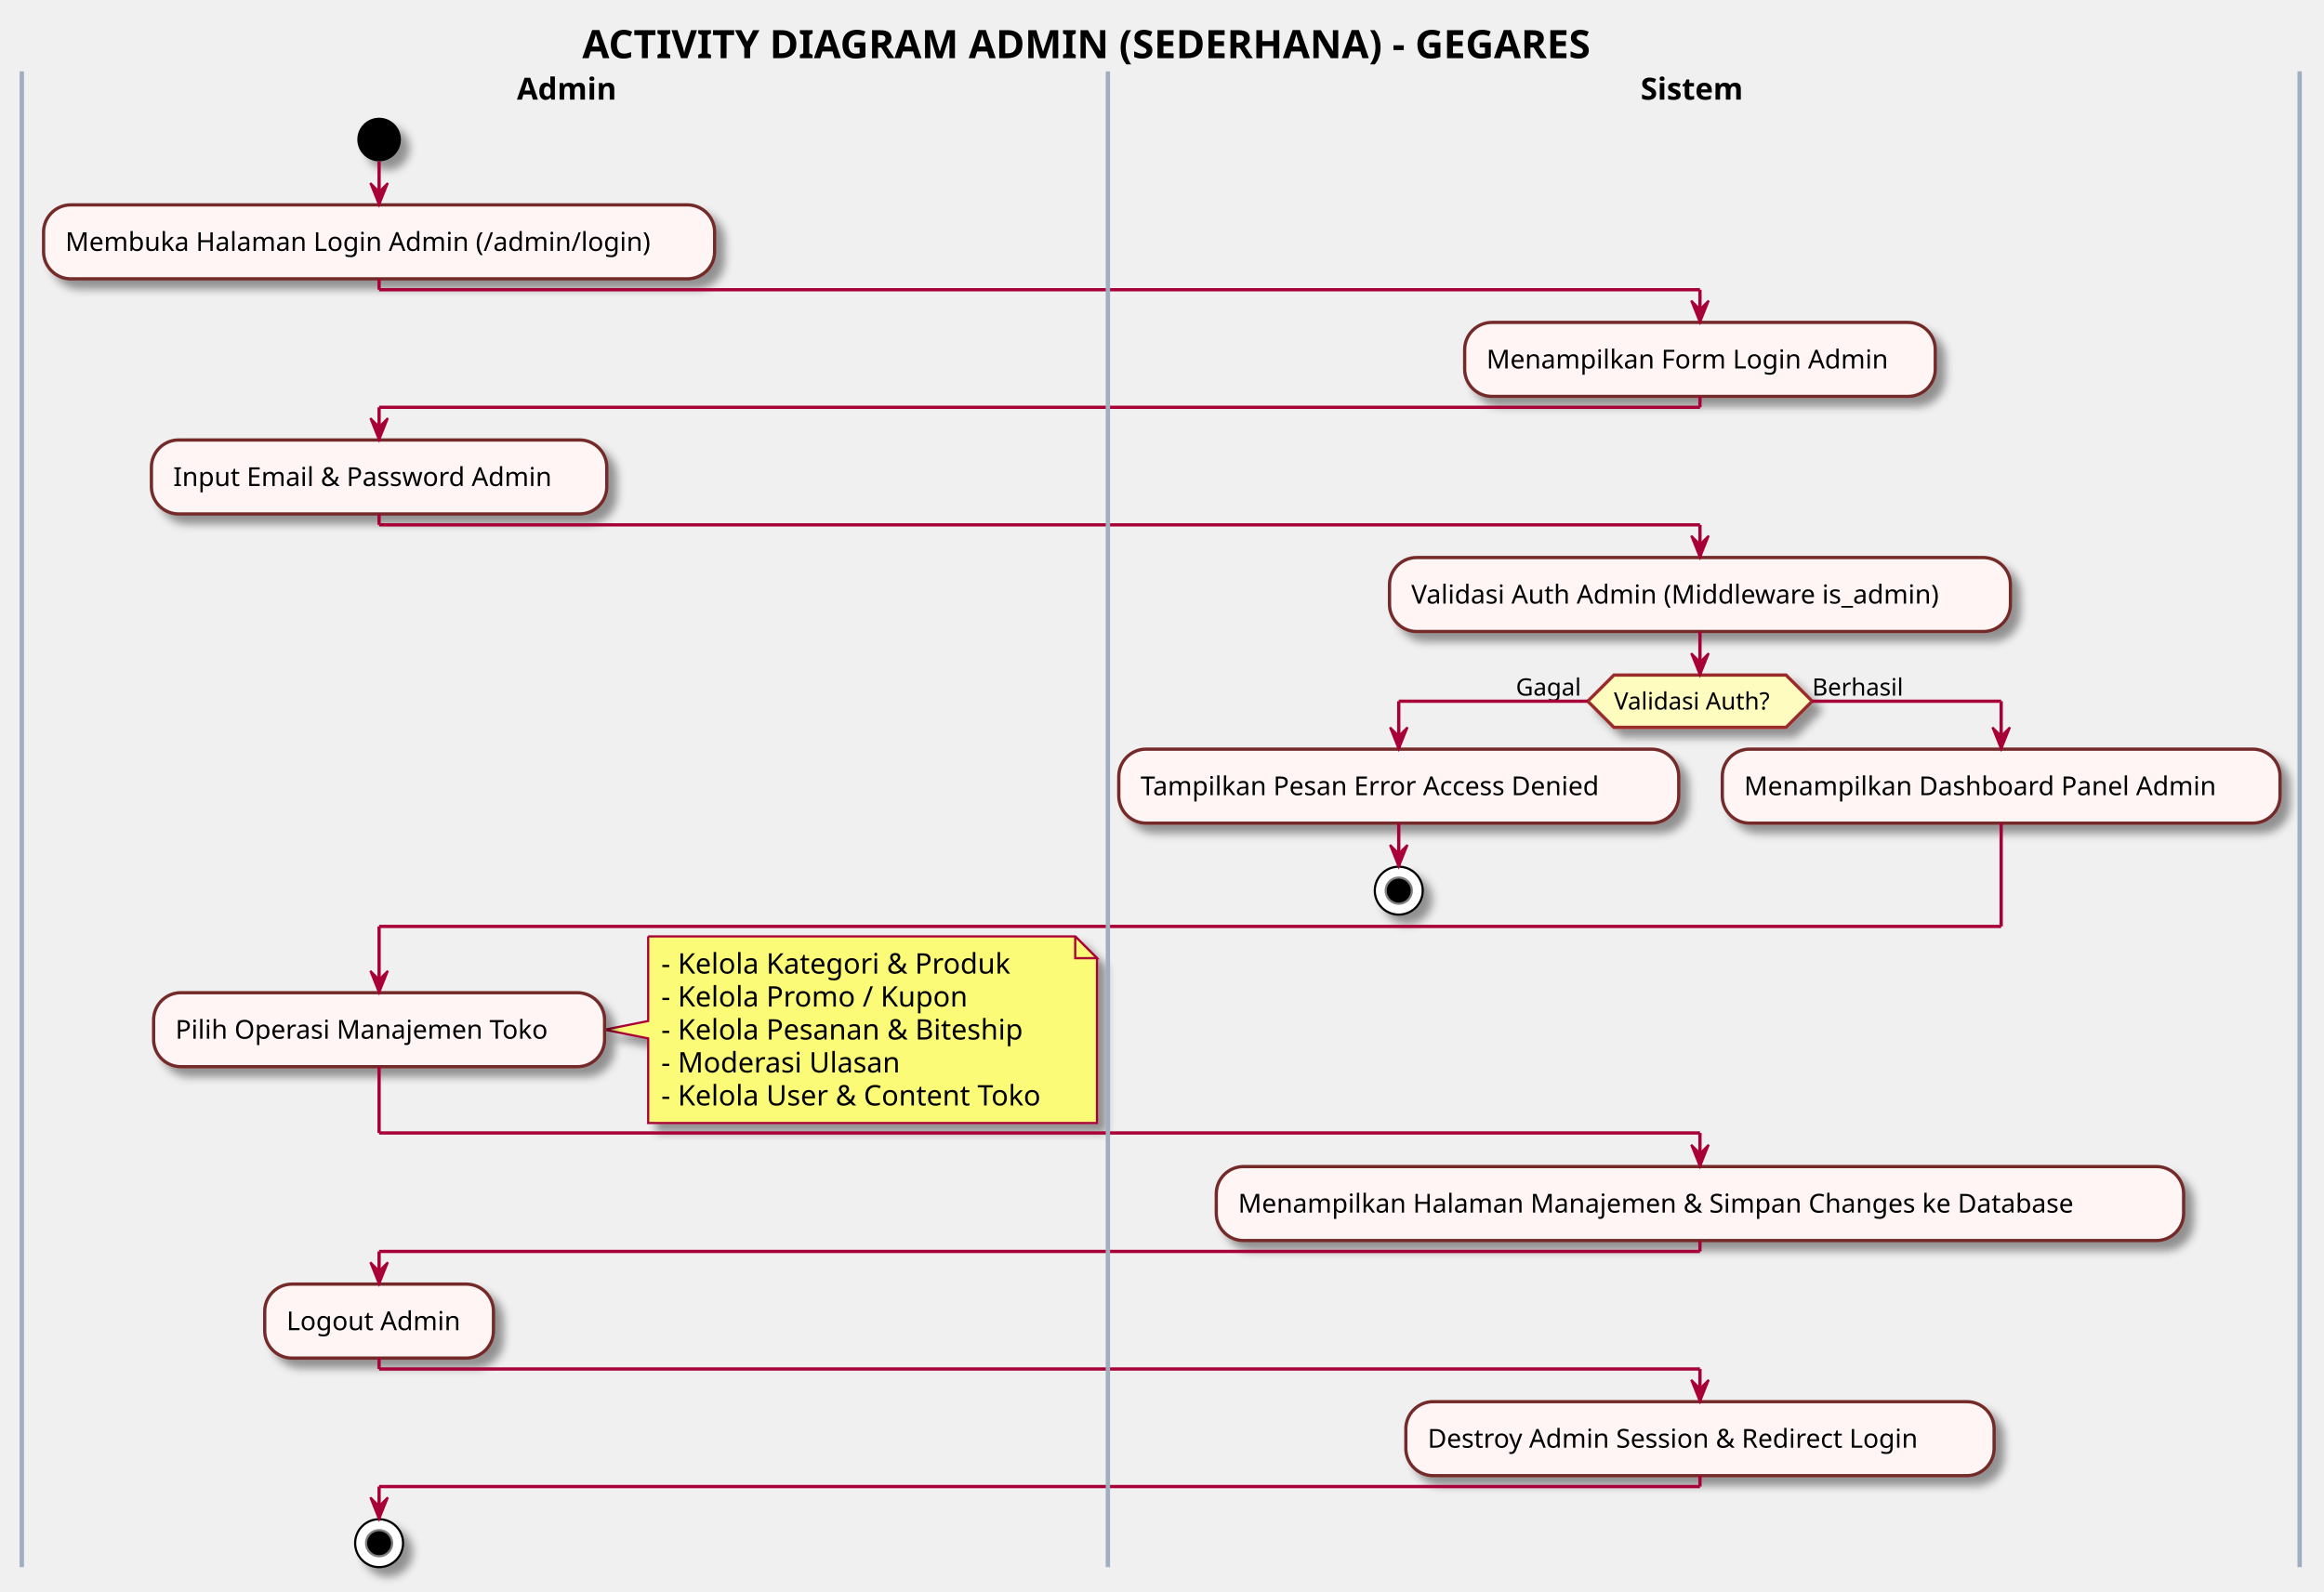
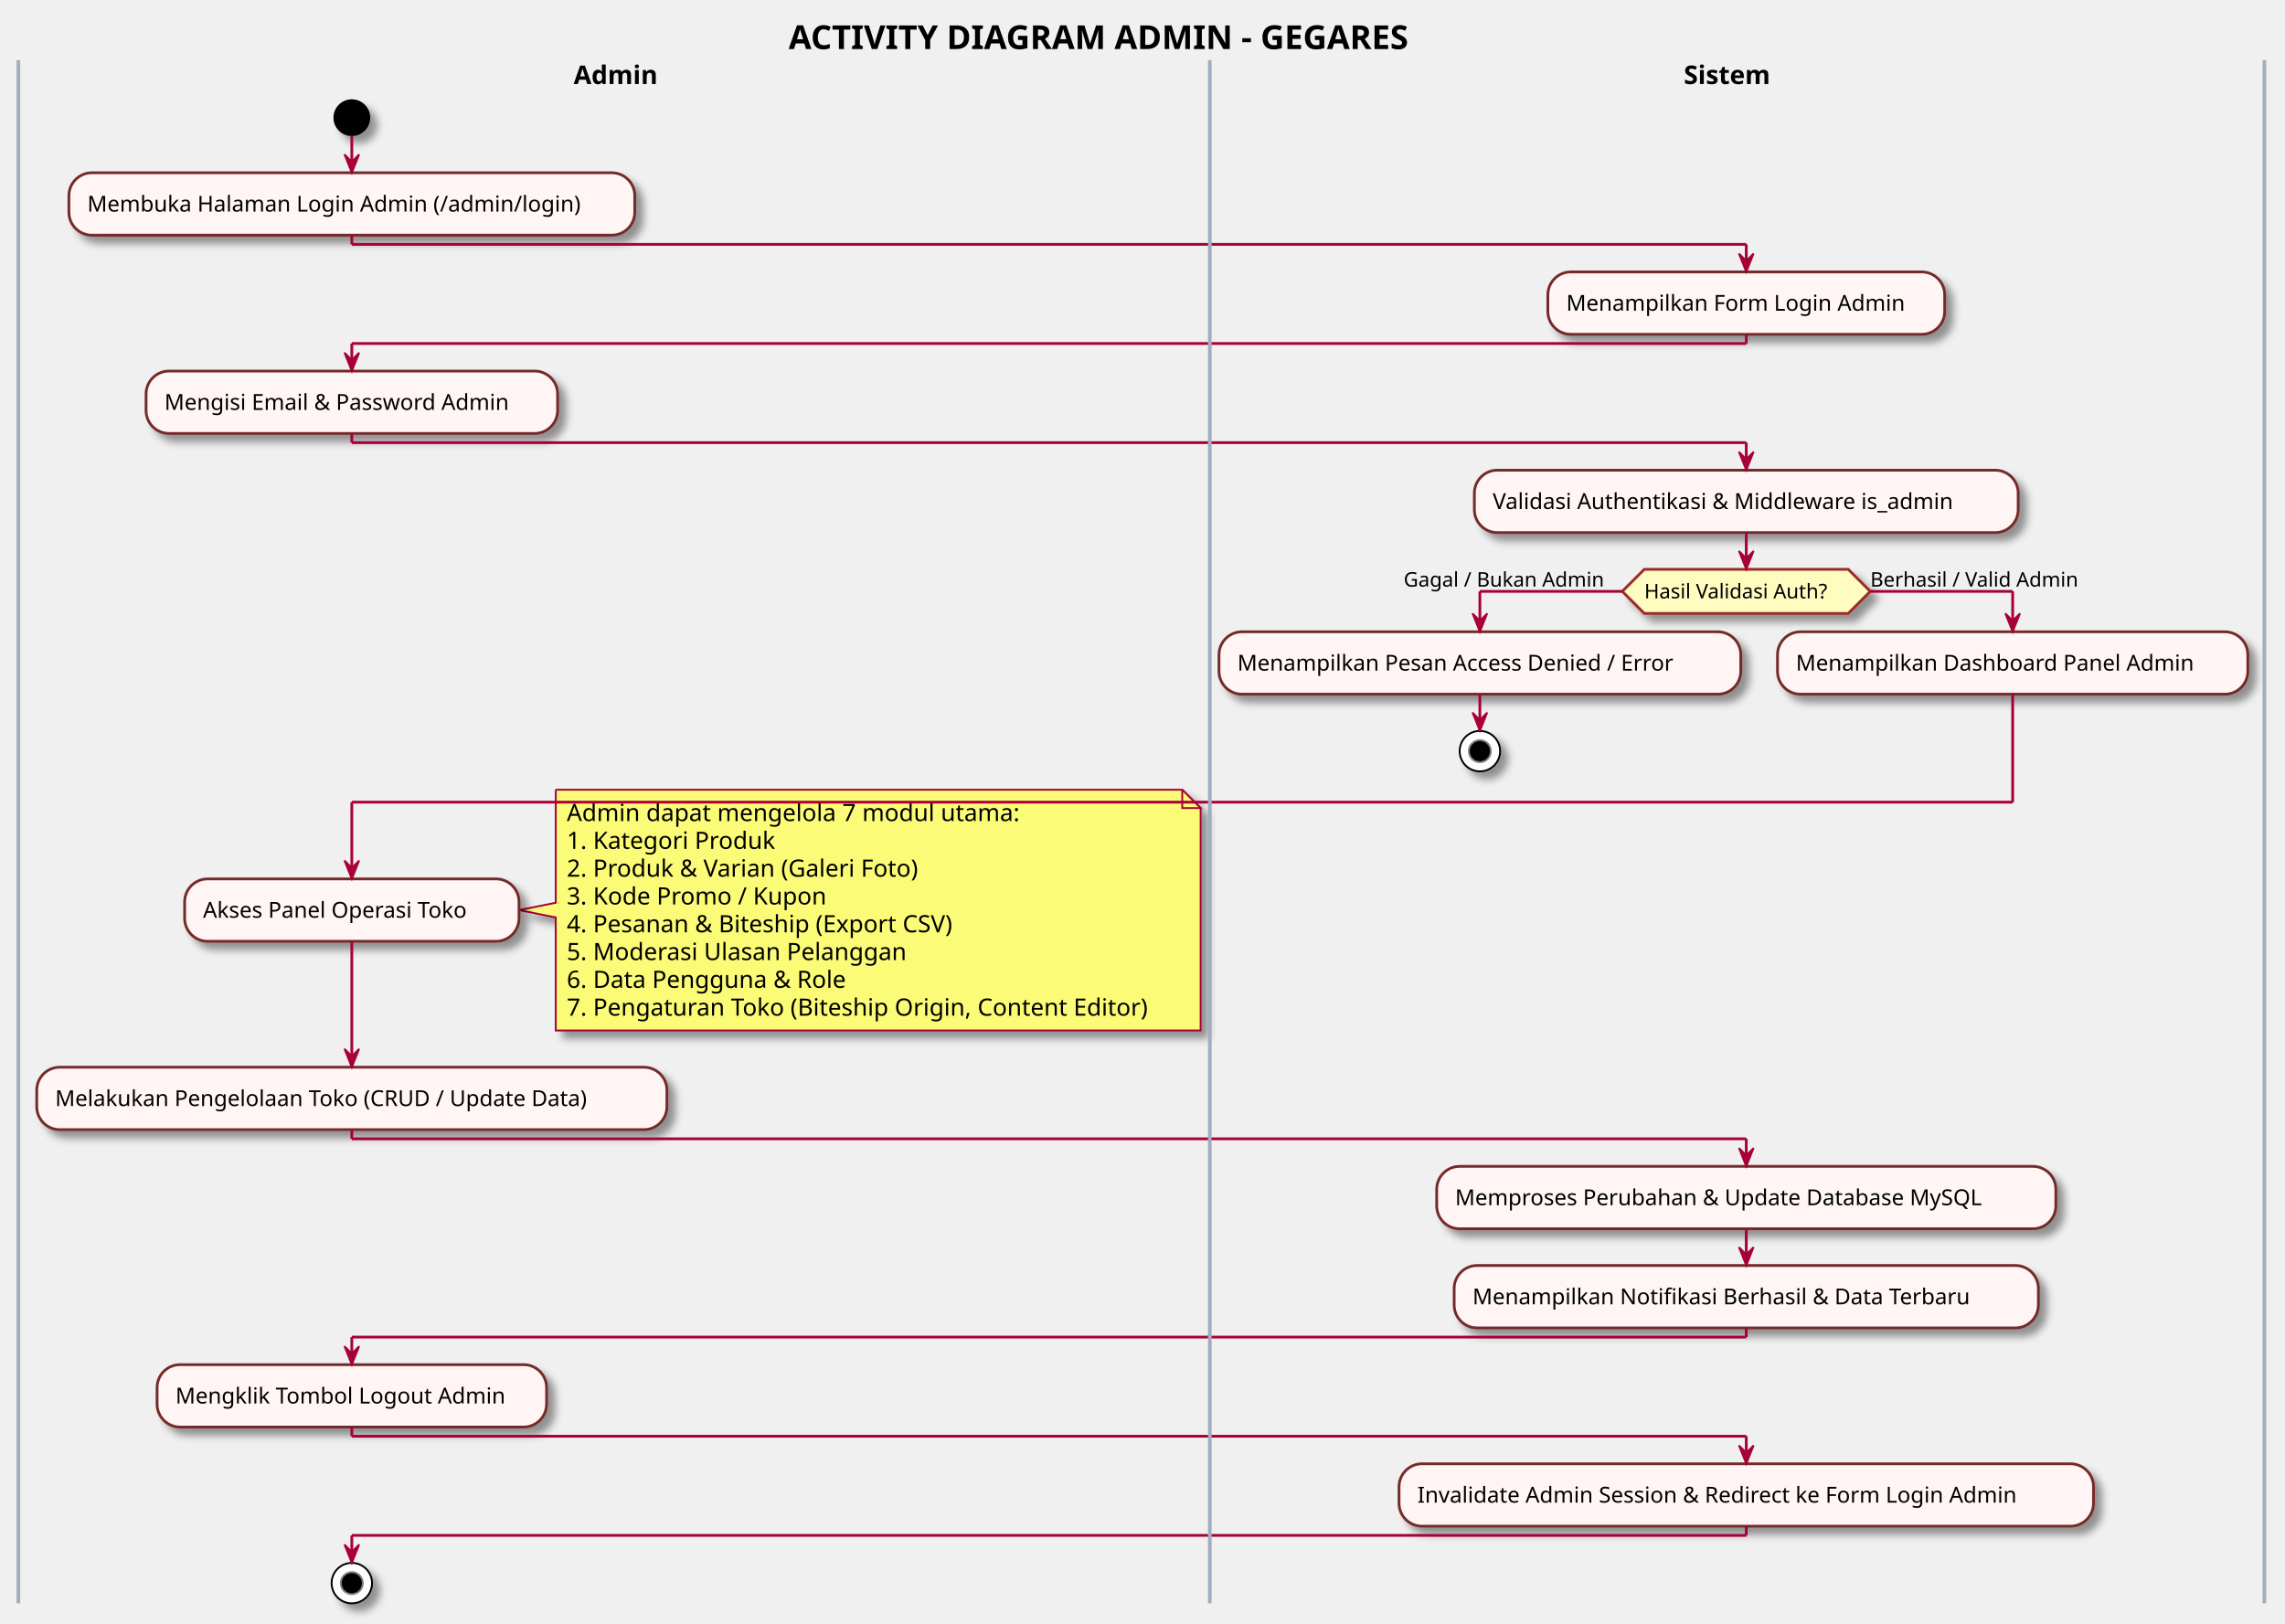
- <svg xmlns="http://www.w3.org/2000/svg" contentScriptType="application/ecmascript" contentStyleType="text/css" height="1370.625px" preserveAspectRatio="none" style="width:2000px;height:1370px;" version="1.1" viewBox="0 0 2000 1370" width="2000.625px" zoomAndPan="magnify">
+ <svg xmlns="http://www.w3.org/2000/svg" contentScriptType="application/ecmascript" contentStyleType="text/css" height="1657.5px" preserveAspectRatio="none" style="width:2332px;height:1657px;" version="1.1" viewBox="0 0 2332 1657" width="2332.5px" zoomAndPan="magnify">
  <defs>
-     <filter height="300%" id="fynl8m6wvd49j" width="300%" x="-1" y="-1">
+     <filter height="300%" id="fwk4x21uvxfuc" width="300%" x="-1" y="-1">
      <feGaussianBlur result="blurOut" stdDeviation="3.75" />
      <feColorMatrix in="blurOut" result="blurOut2" type="matrix" values="0 0 0 0 0 0 0 0 0 0 0 0 0 0 0 0 0 0 .4 0" />
      <feOffset dx="7.5" dy="7.5" in="blurOut2" result="blurOut3" />
      <feBlend in="SourceGraphic" in2="blurOut3" mode="normal" />
    </filter>
  </defs>
  <g>
-     <text fill="#000000" font-family="sans-serif" font-size="33.75" font-weight="bold" lengthAdjust="spacingAndGlyphs" textLength="995.625" x="501.094" y="50.078">ACTIVITY DIAGRAM ADMIN (SEDERHANA) - GEGARES</text>
-     <ellipse cx="326.25" cy="120.097" fill="#000000" filter="url(#fynl8m6wvd49j)" rx="18.75" ry="18.75" style="stroke: none; stroke-width: 1.875;" />
-     <rect fill="#FFF5F5" filter="url(#fynl8m6wvd49j)" height="63.691" rx="23.438" ry="23.438" style="stroke: #742A2A; stroke-width: 2.812;" width="577.5" x="37.5" y="176.347" />
-     <text fill="#000000" font-family="sans-serif" font-size="22.5" lengthAdjust="spacingAndGlyphs" textLength="540" x="56.25" y="215.982">Membuka Halaman Login Admin (/admin/login)</text>
-     <rect fill="#FFF5F5" filter="url(#fynl8m6wvd49j)" height="63.691" rx="23.438" ry="23.438" style="stroke: #742A2A; stroke-width: 2.812;" width="391.875" x="130.312" y="378.73" />
-     <text fill="#000000" font-family="sans-serif" font-size="22.5" lengthAdjust="spacingAndGlyphs" textLength="354.375" x="149.062" y="418.365">Input Email &amp; Password Admin</text>
-     <path d="M557.812,806.054 L557.812,878.864 L520.312,886.364 L557.812,893.864 L557.812,966.674 A0,0 0 0 0 557.812,966.674 L944.062,966.674 A0,0 0 0 0 944.062,966.674 L944.062,824.804 L925.312,806.054 L557.812,806.054 A0,0 0 0 0 557.812,806.054 " fill="#FBFB77" filter="url(#fynl8m6wvd49j)" style="stroke: #A80036; stroke-width: 1.875;" />
-     <path d="M925.312,806.054 L925.312,824.804 L944.062,824.804 L925.312,806.054 " fill="#FBFB77" style="stroke: #A80036; stroke-width: 1.875;" />
-     <text fill="#000000" font-family="sans-serif" font-size="24.375" lengthAdjust="spacingAndGlyphs" textLength="313.125" x="569.062" y="838.054">- Kelola Kategori &amp; Produk</text>
-     <text fill="#000000" font-family="sans-serif" font-size="24.375" lengthAdjust="spacingAndGlyphs" textLength="271.875" x="569.062" y="866.428">- Kelola Promo / Kupon</text>
-     <text fill="#000000" font-family="sans-serif" font-size="24.375" lengthAdjust="spacingAndGlyphs" textLength="330" x="569.062" y="894.803">- Kelola Pesanan &amp; Biteship</text>
-     <text fill="#000000" font-family="sans-serif" font-size="24.375" lengthAdjust="spacingAndGlyphs" textLength="215.625" x="569.062" y="923.177">- Moderasi Ulasan</text>
-     <text fill="#000000" font-family="sans-serif" font-size="24.375" lengthAdjust="spacingAndGlyphs" textLength="346.875" x="569.062" y="951.551">- Kelola User &amp; Content Toko</text>
-     <rect fill="#FFF5F5" filter="url(#fynl8m6wvd49j)" height="63.691" rx="23.438" ry="23.438" style="stroke: #742A2A; stroke-width: 2.812;" width="388.125" x="132.188" y="854.518" />
-     <text fill="#000000" font-family="sans-serif" font-size="22.5" lengthAdjust="spacingAndGlyphs" textLength="350.625" x="150.938" y="894.153">Pilih Operasi Manajemen Toko</text>
-     <rect fill="#FFF5F5" filter="url(#fynl8m6wvd49j)" height="63.691" rx="23.438" ry="23.438" style="stroke: #742A2A; stroke-width: 2.812;" width="196.875" x="227.812" y="1105.366" />
-     <text fill="#000000" font-family="sans-serif" font-size="22.5" lengthAdjust="spacingAndGlyphs" textLength="159.375" x="246.562" y="1145.001">Logout Admin</text>
-     <ellipse cx="326.25" cy="1328.373" fill="#FFFFFF" filter="url(#fynl8m6wvd49j)" rx="20.625" ry="20.625" style="stroke: #000000; stroke-width: 1.875;" />
-     <ellipse cx="326.25" cy="1328.373" fill="#000000" rx="11.25" ry="11.25" style="stroke: #7F7F7F; stroke-width: 1.875;" />
-     <rect fill="#FFF5F5" filter="url(#fynl8m6wvd49j)" height="63.691" rx="23.438" ry="23.438" style="stroke: #742A2A; stroke-width: 2.812;" width="405" x="1260.469" y="277.538" />
-     <text fill="#000000" font-family="sans-serif" font-size="22.5" lengthAdjust="spacingAndGlyphs" textLength="367.5" x="1279.219" y="317.173">Menampilkan Form Login Admin</text>
-     <rect fill="#FFF5F5" filter="url(#fynl8m6wvd49j)" height="63.691" rx="23.438" ry="23.438" style="stroke: #742A2A; stroke-width: 2.812;" width="534.375" x="1195.781" y="479.921" />
-     <text fill="#000000" font-family="sans-serif" font-size="22.5" lengthAdjust="spacingAndGlyphs" textLength="496.875" x="1214.531" y="519.556">Validasi Auth Admin (Middleware is_admin)</text>
-     <polygon fill="#FEFCBF" filter="url(#fynl8m6wvd49j)" points="1388.906,581.113,1537.031,581.113,1559.531,603.613,1537.031,626.113,1388.906,626.113,1366.406,603.613,1388.906,581.113" style="stroke: #9B2C2C; stroke-width: 2.812;" />
-     <text fill="#000000" font-family="sans-serif" font-size="20.625" lengthAdjust="spacingAndGlyphs" textLength="148.125" x="1388.906" y="610.753">Validasi Auth?</text>
-     <text fill="#000000" font-family="sans-serif" font-size="20.625" lengthAdjust="spacingAndGlyphs" textLength="61.875" x="1304.531" y="598.749">Gagal</text>
-     <text fill="#000000" font-family="sans-serif" font-size="20.625" lengthAdjust="spacingAndGlyphs" textLength="88.125" x="1559.531" y="598.749">Berhasil</text>
-     <rect fill="#FFF5F5" filter="url(#fynl8m6wvd49j)" height="63.691" rx="23.438" ry="23.438" style="stroke: #742A2A; stroke-width: 2.812;" width="481.875" x="962.812" y="644.863" />
-     <text fill="#000000" font-family="sans-serif" font-size="22.5" lengthAdjust="spacingAndGlyphs" textLength="444.375" x="981.562" y="684.498">Tampilkan Pesan Error Access Denied</text>
-     <ellipse cx="1203.75" cy="766.679" fill="#FFFFFF" filter="url(#fynl8m6wvd49j)" rx="20.625" ry="20.625" style="stroke: #000000; stroke-width: 1.875;" />
-     <ellipse cx="1203.75" cy="766.679" fill="#000000" rx="11.25" ry="11.25" style="stroke: #7F7F7F; stroke-width: 1.875;" />
-     <rect fill="#FFF5F5" filter="url(#fynl8m6wvd49j)" height="63.691" rx="23.438" ry="23.438" style="stroke: #742A2A; stroke-width: 2.812;" width="480" x="1482.188" y="644.863" />
-     <text fill="#000000" font-family="sans-serif" font-size="22.5" lengthAdjust="spacingAndGlyphs" textLength="442.5" x="1500.938" y="684.498">Menampilkan Dashboard Panel Admin</text>
-     <rect fill="#FFF5F5" filter="url(#fynl8m6wvd49j)" height="63.691" rx="23.438" ry="23.438" style="stroke: #742A2A; stroke-width: 2.812;" width="832.5" x="1046.719" y="1004.174" />
-     <text fill="#000000" font-family="sans-serif" font-size="22.5" lengthAdjust="spacingAndGlyphs" textLength="795" x="1065.469" y="1043.809">Menampilkan Halaman Manajemen &amp; Simpan Changes ke Database</text>
-     <rect fill="#FFF5F5" filter="url(#fynl8m6wvd49j)" height="63.691" rx="23.438" ry="23.438" style="stroke: #742A2A; stroke-width: 2.812;" width="506.25" x="1209.844" y="1206.557" />
-     <text fill="#000000" font-family="sans-serif" font-size="22.5" lengthAdjust="spacingAndGlyphs" textLength="468.75" x="1228.594" y="1246.192">Destroy Admin Session &amp; Redirect Login</text>
-     <line style="stroke: #A80036; stroke-width: 2.812;" x1="326.25" x2="326.25" y1="138.847" y2="176.347" />
-     <polygon fill="#A80036" points="318.75,157.597,326.25,176.347,333.75,157.597,326.25,165.097" style="stroke: #A80036; stroke-width: 1.875;" />
-     <line style="stroke: #A80036; stroke-width: 2.812;" x1="1203.75" x2="1203.75" y1="708.554" y2="746.054" />
-     <polygon fill="#A80036" points="1196.25,727.304,1203.75,746.054,1211.25,727.304,1203.75,734.804" style="stroke: #A80036; stroke-width: 1.875;" />
-     <line style="stroke: #A80036; stroke-width: 2.812;" x1="1366.406" x2="1203.75" y1="603.613" y2="603.613" />
-     <line style="stroke: #A80036; stroke-width: 2.812;" x1="1203.75" x2="1203.75" y1="603.613" y2="644.863" />
-     <polygon fill="#A80036" points="1196.25,626.113,1203.75,644.863,1211.25,626.113,1203.75,633.613" style="stroke: #A80036; stroke-width: 1.875;" />
-     <line style="stroke: #A80036; stroke-width: 2.812;" x1="1559.531" x2="1722.188" y1="603.613" y2="603.613" />
-     <line style="stroke: #A80036; stroke-width: 2.812;" x1="1722.188" x2="1722.188" y1="603.613" y2="644.863" />
-     <polygon fill="#A80036" points="1714.688,626.113,1722.188,644.863,1729.688,626.113,1722.188,633.613" style="stroke: #A80036; stroke-width: 1.875;" />
-     <line style="stroke: #A80036; stroke-width: 2.812;" x1="1722.188" x2="1722.188" y1="708.554" y2="797.474" />
-     <line style="stroke: #A80036; stroke-width: 2.812;" x1="1722.188" x2="326.25" y1="797.474" y2="797.474" />
-     <line style="stroke: #A80036; stroke-width: 2.812;" x1="326.25" x2="326.25" y1="797.474" y2="854.518" />
-     <polygon fill="#A80036" points="318.75,835.768,326.25,854.518,333.75,835.768,326.25,843.268" style="stroke: #A80036; stroke-width: 1.875;" />
-     <line style="stroke: #A80036; stroke-width: 2.812;" x1="1462.969" x2="1462.969" y1="543.613" y2="581.113" />
-     <polygon fill="#A80036" points="1455.469,562.363,1462.969,581.113,1470.469,562.363,1462.969,569.863" style="stroke: #A80036; stroke-width: 1.875;" />
-     <line style="stroke: #A80036; stroke-width: 2.812;" x1="326.25" x2="326.25" y1="240.038" y2="249.413" />
-     <line style="stroke: #A80036; stroke-width: 2.812;" x1="326.25" x2="1462.969" y1="249.413" y2="249.413" />
-     <line style="stroke: #A80036; stroke-width: 2.812;" x1="1462.969" x2="1462.969" y1="249.413" y2="277.538" />
-     <polygon fill="#A80036" points="1455.469,258.788,1462.969,277.538,1470.469,258.788,1462.969,266.288" style="stroke: #A80036; stroke-width: 1.875;" />
-     <line style="stroke: #A80036; stroke-width: 2.812;" x1="1462.969" x2="1462.969" y1="341.23" y2="350.605" />
-     <line style="stroke: #A80036; stroke-width: 2.812;" x1="1462.969" x2="326.25" y1="350.605" y2="350.605" />
-     <line style="stroke: #A80036; stroke-width: 2.812;" x1="326.25" x2="326.25" y1="350.605" y2="378.73" />
-     <polygon fill="#A80036" points="318.75,359.98,326.25,378.73,333.75,359.98,326.25,367.48" style="stroke: #A80036; stroke-width: 1.875;" />
-     <line style="stroke: #A80036; stroke-width: 2.812;" x1="326.25" x2="326.25" y1="442.421" y2="451.796" />
-     <line style="stroke: #A80036; stroke-width: 2.812;" x1="326.25" x2="1462.969" y1="451.796" y2="451.796" />
-     <line style="stroke: #A80036; stroke-width: 2.812;" x1="1462.969" x2="1462.969" y1="451.796" y2="479.921" />
-     <polygon fill="#A80036" points="1455.469,461.171,1462.969,479.921,1470.469,461.171,1462.969,468.671" style="stroke: #A80036; stroke-width: 1.875;" />
-     <line style="stroke: #A80036; stroke-width: 2.812;" x1="326.25" x2="326.25" y1="918.21" y2="975.255" />
-     <line style="stroke: #A80036; stroke-width: 2.812;" x1="326.25" x2="1462.969" y1="975.255" y2="975.255" />
-     <line style="stroke: #A80036; stroke-width: 2.812;" x1="1462.969" x2="1462.969" y1="975.255" y2="1004.174" />
-     <polygon fill="#A80036" points="1455.469,985.424,1462.969,1004.174,1470.469,985.424,1462.969,992.924" style="stroke: #A80036; stroke-width: 1.875;" />
-     <line style="stroke: #A80036; stroke-width: 2.812;" x1="1462.969" x2="1462.969" y1="1067.866" y2="1077.241" />
-     <line style="stroke: #A80036; stroke-width: 2.812;" x1="1462.969" x2="326.25" y1="1077.241" y2="1077.241" />
-     <line style="stroke: #A80036; stroke-width: 2.812;" x1="326.25" x2="326.25" y1="1077.241" y2="1105.366" />
-     <polygon fill="#A80036" points="318.75,1086.616,326.25,1105.366,333.75,1086.616,326.25,1094.116" style="stroke: #A80036; stroke-width: 1.875;" />
-     <line style="stroke: #A80036; stroke-width: 2.812;" x1="326.25" x2="326.25" y1="1169.057" y2="1178.432" />
-     <line style="stroke: #A80036; stroke-width: 2.812;" x1="326.25" x2="1462.969" y1="1178.432" y2="1178.432" />
-     <line style="stroke: #A80036; stroke-width: 2.812;" x1="1462.969" x2="1462.969" y1="1178.432" y2="1206.557" />
-     <polygon fill="#A80036" points="1455.469,1187.807,1462.969,1206.557,1470.469,1187.807,1462.969,1195.307" style="stroke: #A80036; stroke-width: 1.875;" />
-     <line style="stroke: #A80036; stroke-width: 2.812;" x1="1462.969" x2="1462.969" y1="1270.248" y2="1279.623" />
-     <line style="stroke: #A80036; stroke-width: 2.812;" x1="1462.969" x2="326.25" y1="1279.623" y2="1279.623" />
-     <line style="stroke: #A80036; stroke-width: 2.812;" x1="326.25" x2="326.25" y1="1279.623" y2="1307.748" />
-     <polygon fill="#A80036" points="318.75,1288.998,326.25,1307.748,333.75,1288.998,326.25,1296.498" style="stroke: #A80036; stroke-width: 1.875;" />
-     <text fill="#000000" font-family="sans-serif" font-size="26.25" font-weight="bold" lengthAdjust="spacingAndGlyphs" textLength="91.875" x="444.844" y="85.781">Admin</text>
-     <text fill="#000000" font-family="sans-serif" font-size="26.25" font-weight="bold" lengthAdjust="spacingAndGlyphs" textLength="99.375" x="1411.875" y="85.781">Sistem</text>
-     <line style="stroke: #A0AEC0; stroke-width: 3.75;" x1="18.75" x2="18.75" y1="61.415" y2="1348.998" />
-     <line style="stroke: #A0AEC0; stroke-width: 3.75;" x1="953.438" x2="953.438" y1="61.415" y2="1348.998" />
-     <line style="stroke: #A0AEC0; stroke-width: 3.75;" x1="1979.062" x2="1979.062" y1="61.415" y2="1348.998" />
+     <text fill="#000000" font-family="sans-serif" font-size="33.75" font-weight="bold" lengthAdjust="spacingAndGlyphs" textLength="720" x="804.844" y="50.078">ACTIVITY DIAGRAM ADMIN - GEGARES</text>
+     <ellipse cx="359.062" cy="120.097" fill="#000000" filter="url(#fwk4x21uvxfuc)" rx="18.75" ry="18.75" style="stroke: none; stroke-width: 1.875;" />
+     <rect fill="#FFF5F5" filter="url(#fwk4x21uvxfuc)" height="63.691" rx="23.438" ry="23.438" style="stroke: #742A2A; stroke-width: 2.812;" width="577.5" x="70.312" y="176.347" />
+     <text fill="#000000" font-family="sans-serif" font-size="22.5" lengthAdjust="spacingAndGlyphs" textLength="540" x="89.062" y="215.982">Membuka Halaman Login Admin (/admin/login)</text>
+     <rect fill="#FFF5F5" filter="url(#fwk4x21uvxfuc)" height="63.691" rx="23.438" ry="23.438" style="stroke: #742A2A; stroke-width: 2.812;" width="420" x="149.062" y="378.73" />
+     <text fill="#000000" font-family="sans-serif" font-size="22.5" lengthAdjust="spacingAndGlyphs" textLength="382.5" x="167.812" y="418.365">Mengisi Email &amp; Password Admin</text>
+     <path d="M567.188,806.054 L567.188,921.425 L529.688,928.925 L567.188,936.425 L567.188,1051.796 A0,0 0 0 0 567.188,1051.796 L1225.312,1051.796 A0,0 0 0 0 1225.312,1051.796 L1225.312,824.804 L1206.562,806.054 L567.188,806.054 A0,0 0 0 0 567.188,806.054 " fill="#FBFB77" filter="url(#fwk4x21uvxfuc)" style="stroke: #A80036; stroke-width: 1.875;" />
+     <path d="M1206.562,806.054 L1206.562,824.804 L1225.312,824.804 L1206.562,806.054 " fill="#FBFB77" style="stroke: #A80036; stroke-width: 1.875;" />
+     <text fill="#000000" font-family="sans-serif" font-size="24.375" lengthAdjust="spacingAndGlyphs" textLength="485.625" x="578.438" y="838.054">Admin dapat mengelola 7 modul utama:</text>
+     <text fill="#000000" font-family="sans-serif" font-size="24.375" lengthAdjust="spacingAndGlyphs" textLength="219.375" x="578.438" y="866.428">1. Kategori Produk</text>
+     <text fill="#000000" font-family="sans-serif" font-size="24.375" lengthAdjust="spacingAndGlyphs" textLength="380.625" x="578.438" y="894.803">2. Produk &amp; Varian (Galeri Foto)</text>
+     <text fill="#000000" font-family="sans-serif" font-size="24.375" lengthAdjust="spacingAndGlyphs" textLength="273.75" x="578.438" y="923.177">3. Kode Promo / Kupon</text>
+     <text fill="#000000" font-family="sans-serif" font-size="24.375" lengthAdjust="spacingAndGlyphs" textLength="425.625" x="578.438" y="951.551">4. Pesanan &amp; Biteship (Export CSV)</text>
+     <text fill="#000000" font-family="sans-serif" font-size="24.375" lengthAdjust="spacingAndGlyphs" textLength="361.875" x="578.438" y="979.925">5. Moderasi Ulasan Pelanggan</text>
+     <text fill="#000000" font-family="sans-serif" font-size="24.375" lengthAdjust="spacingAndGlyphs" textLength="301.875" x="578.438" y="1008.299">6. Data Pengguna &amp; Role</text>
+     <text fill="#000000" font-family="sans-serif" font-size="24.375" lengthAdjust="spacingAndGlyphs" textLength="618.75" x="578.438" y="1036.673">7. Pengaturan Toko (Biteship Origin, Content Editor)</text>
+     <rect fill="#FFF5F5" filter="url(#fwk4x21uvxfuc)" height="63.691" rx="23.438" ry="23.438" style="stroke: #742A2A; stroke-width: 2.812;" width="341.25" x="188.438" y="897.08" />
+     <text fill="#000000" font-family="sans-serif" font-size="22.5" lengthAdjust="spacingAndGlyphs" textLength="303.75" x="207.188" y="936.715">Akses Panel Operasi Toko</text>
+     <rect fill="#FFF5F5" filter="url(#fwk4x21uvxfuc)" height="63.691" rx="23.438" ry="23.438" style="stroke: #742A2A; stroke-width: 2.812;" width="643.125" x="37.5" y="1089.296" />
+     <text fill="#000000" font-family="sans-serif" font-size="22.5" lengthAdjust="spacingAndGlyphs" textLength="605.625" x="56.25" y="1128.931">Melakukan Pengelolaan Toko (CRUD / Update Data)</text>
+     <rect fill="#FFF5F5" filter="url(#fwk4x21uvxfuc)" height="63.691" rx="23.438" ry="23.438" style="stroke: #742A2A; stroke-width: 2.812;" width="397.5" x="160.312" y="1392.87" />
+     <text fill="#000000" font-family="sans-serif" font-size="22.5" lengthAdjust="spacingAndGlyphs" textLength="360" x="179.062" y="1432.505">Mengklik Tombol Logout Admin</text>
+     <ellipse cx="359.062" cy="1615.878" fill="#FFFFFF" filter="url(#fwk4x21uvxfuc)" rx="20.625" ry="20.625" style="stroke: #000000; stroke-width: 1.875;" />
+     <ellipse cx="359.062" cy="1615.878" fill="#000000" rx="11.25" ry="11.25" style="stroke: #7F7F7F; stroke-width: 1.875;" />
+     <rect fill="#FFF5F5" filter="url(#fwk4x21uvxfuc)" height="63.691" rx="23.438" ry="23.438" style="stroke: #742A2A; stroke-width: 2.812;" width="405" x="1579.688" y="277.538" />
+     <text fill="#000000" font-family="sans-serif" font-size="22.5" lengthAdjust="spacingAndGlyphs" textLength="367.5" x="1598.438" y="317.173">Menampilkan Form Login Admin</text>
+     <rect fill="#FFF5F5" filter="url(#fwk4x21uvxfuc)" height="63.691" rx="23.438" ry="23.438" style="stroke: #742A2A; stroke-width: 2.812;" width="555" x="1504.688" y="479.921" />
+     <text fill="#000000" font-family="sans-serif" font-size="22.5" lengthAdjust="spacingAndGlyphs" textLength="517.5" x="1523.438" y="519.556">Validasi Authentikasi &amp; Middleware is_admin</text>
+     <polygon fill="#FEFCBF" filter="url(#fwk4x21uvxfuc)" points="1678.125,581.113,1886.25,581.113,1908.75,603.613,1886.25,626.113,1678.125,626.113,1655.625,603.613,1678.125,581.113" style="stroke: #9B2C2C; stroke-width: 2.812;" />
+     <text fill="#000000" font-family="sans-serif" font-size="20.625" lengthAdjust="spacingAndGlyphs" textLength="208.125" x="1678.125" y="610.753">Hasil Validasi Auth?</text>
+     <text fill="#000000" font-family="sans-serif" font-size="20.625" lengthAdjust="spacingAndGlyphs" textLength="223.125" x="1432.5" y="598.749">Gagal / Bukan Admin</text>
+     <text fill="#000000" font-family="sans-serif" font-size="20.625" lengthAdjust="spacingAndGlyphs" textLength="234.375" x="1908.75" y="598.749">Berhasil / Valid Admin</text>
+     <rect fill="#FFF5F5" filter="url(#fwk4x21uvxfuc)" height="63.691" rx="23.438" ry="23.438" style="stroke: #742A2A; stroke-width: 2.812;" width="532.5" x="1244.062" y="644.863" />
+     <text fill="#000000" font-family="sans-serif" font-size="22.5" lengthAdjust="spacingAndGlyphs" textLength="495" x="1262.812" y="684.498">Menampilkan Pesan Access Denied / Error</text>
+     <ellipse cx="1510.312" cy="766.679" fill="#FFFFFF" filter="url(#fwk4x21uvxfuc)" rx="20.625" ry="20.625" style="stroke: #000000; stroke-width: 1.875;" />
+     <ellipse cx="1510.312" cy="766.679" fill="#000000" rx="11.25" ry="11.25" style="stroke: #7F7F7F; stroke-width: 1.875;" />
+     <rect fill="#FFF5F5" filter="url(#fwk4x21uvxfuc)" height="63.691" rx="23.438" ry="23.438" style="stroke: #742A2A; stroke-width: 2.812;" width="480" x="1814.062" y="644.863" />
+     <text fill="#000000" font-family="sans-serif" font-size="22.5" lengthAdjust="spacingAndGlyphs" textLength="442.5" x="1832.812" y="684.498">Menampilkan Dashboard Panel Admin</text>
+     <rect fill="#FFF5F5" filter="url(#fwk4x21uvxfuc)" height="63.691" rx="23.438" ry="23.438" style="stroke: #742A2A; stroke-width: 2.812;" width="631.875" x="1466.25" y="1190.488" />
+     <text fill="#000000" font-family="sans-serif" font-size="22.5" lengthAdjust="spacingAndGlyphs" textLength="594.375" x="1485" y="1230.123">Memproses Perubahan &amp; Update Database MySQL</text>
+     <rect fill="#FFF5F5" filter="url(#fwk4x21uvxfuc)" height="63.691" rx="23.438" ry="23.438" style="stroke: #742A2A; stroke-width: 2.812;" width="596.25" x="1484.062" y="1291.679" />
+     <text fill="#000000" font-family="sans-serif" font-size="22.5" lengthAdjust="spacingAndGlyphs" textLength="558.75" x="1502.812" y="1331.314">Menampilkan Notifikasi Berhasil &amp; Data Terbaru</text>
+     <rect fill="#FFF5F5" filter="url(#fwk4x21uvxfuc)" height="63.691" rx="23.438" ry="23.438" style="stroke: #742A2A; stroke-width: 2.812;" width="708.75" x="1427.812" y="1494.062" />
+     <text fill="#000000" font-family="sans-serif" font-size="22.5" lengthAdjust="spacingAndGlyphs" textLength="671.25" x="1446.562" y="1533.697">Invalidate Admin Session &amp; Redirect ke Form Login Admin</text>
+     <line style="stroke: #A80036; stroke-width: 2.812;" x1="359.062" x2="359.062" y1="138.847" y2="176.347" />
+     <polygon fill="#A80036" points="351.562,157.597,359.062,176.347,366.562,157.597,359.062,165.097" style="stroke: #A80036; stroke-width: 1.875;" />
+     <line style="stroke: #A80036; stroke-width: 2.812;" x1="359.062" x2="359.062" y1="960.771" y2="1089.296" />
+     <polygon fill="#A80036" points="351.562,1070.546,359.062,1089.296,366.562,1070.546,359.062,1078.046" style="stroke: #A80036; stroke-width: 1.875;" />
+     <line style="stroke: #A80036; stroke-width: 2.812;" x1="1510.312" x2="1510.312" y1="708.554" y2="746.054" />
+     <polygon fill="#A80036" points="1502.812,727.304,1510.312,746.054,1517.812,727.304,1510.312,734.804" style="stroke: #A80036; stroke-width: 1.875;" />
+     <line style="stroke: #A80036; stroke-width: 2.812;" x1="1655.625" x2="1510.312" y1="603.613" y2="603.613" />
+     <line style="stroke: #A80036; stroke-width: 2.812;" x1="1510.312" x2="1510.312" y1="603.613" y2="644.863" />
+     <polygon fill="#A80036" points="1502.812,626.113,1510.312,644.863,1517.812,626.113,1510.312,633.613" style="stroke: #A80036; stroke-width: 1.875;" />
+     <line style="stroke: #A80036; stroke-width: 2.812;" x1="1908.75" x2="2054.062" y1="603.613" y2="603.613" />
+     <line style="stroke: #A80036; stroke-width: 2.812;" x1="2054.062" x2="2054.062" y1="603.613" y2="644.863" />
+     <polygon fill="#A80036" points="2046.562,626.113,2054.062,644.863,2061.562,626.113,2054.062,633.613" style="stroke: #A80036; stroke-width: 1.875;" />
+     <line style="stroke: #A80036; stroke-width: 2.812;" x1="2054.062" x2="2054.062" y1="708.554" y2="818.754" />
+     <line style="stroke: #A80036; stroke-width: 2.812;" x1="2054.062" x2="359.062" y1="818.754" y2="818.754" />
+     <line style="stroke: #A80036; stroke-width: 2.812;" x1="359.062" x2="359.062" y1="818.754" y2="897.08" />
+     <polygon fill="#A80036" points="351.562,878.33,359.062,897.08,366.562,878.33,359.062,885.83" style="stroke: #A80036; stroke-width: 1.875;" />
+     <line style="stroke: #A80036; stroke-width: 2.812;" x1="1782.188" x2="1782.188" y1="543.613" y2="581.113" />
+     <polygon fill="#A80036" points="1774.688,562.363,1782.188,581.113,1789.688,562.363,1782.188,569.863" style="stroke: #A80036; stroke-width: 1.875;" />
+     <line style="stroke: #A80036; stroke-width: 2.812;" x1="1782.188" x2="1782.188" y1="1254.179" y2="1291.679" />
+     <polygon fill="#A80036" points="1774.688,1272.929,1782.188,1291.679,1789.688,1272.929,1782.188,1280.429" style="stroke: #A80036; stroke-width: 1.875;" />
+     <line style="stroke: #A80036; stroke-width: 2.812;" x1="359.062" x2="359.062" y1="240.038" y2="249.413" />
+     <line style="stroke: #A80036; stroke-width: 2.812;" x1="359.062" x2="1782.188" y1="249.413" y2="249.413" />
+     <line style="stroke: #A80036; stroke-width: 2.812;" x1="1782.188" x2="1782.188" y1="249.413" y2="277.538" />
+     <polygon fill="#A80036" points="1774.688,258.788,1782.188,277.538,1789.688,258.788,1782.188,266.288" style="stroke: #A80036; stroke-width: 1.875;" />
+     <line style="stroke: #A80036; stroke-width: 2.812;" x1="1782.188" x2="1782.188" y1="341.23" y2="350.605" />
+     <line style="stroke: #A80036; stroke-width: 2.812;" x1="1782.188" x2="359.062" y1="350.605" y2="350.605" />
+     <line style="stroke: #A80036; stroke-width: 2.812;" x1="359.062" x2="359.062" y1="350.605" y2="378.73" />
+     <polygon fill="#A80036" points="351.562,359.98,359.062,378.73,366.562,359.98,359.062,367.48" style="stroke: #A80036; stroke-width: 1.875;" />
+     <line style="stroke: #A80036; stroke-width: 2.812;" x1="359.062" x2="359.062" y1="442.421" y2="451.796" />
+     <line style="stroke: #A80036; stroke-width: 2.812;" x1="359.062" x2="1782.188" y1="451.796" y2="451.796" />
+     <line style="stroke: #A80036; stroke-width: 2.812;" x1="1782.188" x2="1782.188" y1="451.796" y2="479.921" />
+     <polygon fill="#A80036" points="1774.688,461.171,1782.188,479.921,1789.688,461.171,1782.188,468.671" style="stroke: #A80036; stroke-width: 1.875;" />
+     <line style="stroke: #A80036; stroke-width: 2.812;" x1="359.062" x2="359.062" y1="1152.988" y2="1162.363" />
+     <line style="stroke: #A80036; stroke-width: 2.812;" x1="359.062" x2="1782.188" y1="1162.363" y2="1162.363" />
+     <line style="stroke: #A80036; stroke-width: 2.812;" x1="1782.188" x2="1782.188" y1="1162.363" y2="1190.488" />
+     <polygon fill="#A80036" points="1774.688,1171.738,1782.188,1190.488,1789.688,1171.738,1782.188,1179.238" style="stroke: #A80036; stroke-width: 1.875;" />
+     <line style="stroke: #A80036; stroke-width: 2.812;" x1="1782.188" x2="1782.188" y1="1355.37" y2="1364.745" />
+     <line style="stroke: #A80036; stroke-width: 2.812;" x1="1782.188" x2="359.062" y1="1364.745" y2="1364.745" />
+     <line style="stroke: #A80036; stroke-width: 2.812;" x1="359.062" x2="359.062" y1="1364.745" y2="1392.87" />
+     <polygon fill="#A80036" points="351.562,1374.12,359.062,1392.87,366.562,1374.12,359.062,1381.62" style="stroke: #A80036; stroke-width: 1.875;" />
+     <line style="stroke: #A80036; stroke-width: 2.812;" x1="359.062" x2="359.062" y1="1456.562" y2="1465.937" />
+     <line style="stroke: #A80036; stroke-width: 2.812;" x1="359.062" x2="1782.188" y1="1465.937" y2="1465.937" />
+     <line style="stroke: #A80036; stroke-width: 2.812;" x1="1782.188" x2="1782.188" y1="1465.937" y2="1494.062" />
+     <polygon fill="#A80036" points="1774.688,1475.312,1782.188,1494.062,1789.688,1475.312,1782.188,1482.812" style="stroke: #A80036; stroke-width: 1.875;" />
+     <line style="stroke: #A80036; stroke-width: 2.812;" x1="1782.188" x2="1782.188" y1="1557.753" y2="1567.128" />
+     <line style="stroke: #A80036; stroke-width: 2.812;" x1="1782.188" x2="359.062" y1="1567.128" y2="1567.128" />
+     <line style="stroke: #A80036; stroke-width: 2.812;" x1="359.062" x2="359.062" y1="1567.128" y2="1595.253" />
+     <polygon fill="#A80036" points="351.562,1576.503,359.062,1595.253,366.562,1576.503,359.062,1584.003" style="stroke: #A80036; stroke-width: 1.875;" />
+     <text fill="#000000" font-family="sans-serif" font-size="26.25" font-weight="bold" lengthAdjust="spacingAndGlyphs" textLength="91.875" x="585.469" y="85.781">Admin</text>
+     <text fill="#000000" font-family="sans-serif" font-size="26.25" font-weight="bold" lengthAdjust="spacingAndGlyphs" textLength="99.375" x="1718.438" y="85.781">Sistem</text>
+     <line style="stroke: #A0AEC0; stroke-width: 3.75;" x1="18.75" x2="18.75" y1="61.415" y2="1636.503" />
+     <line style="stroke: #A0AEC0; stroke-width: 3.75;" x1="1234.688" x2="1234.688" y1="61.415" y2="1636.503" />
+     <line style="stroke: #A0AEC0; stroke-width: 3.75;" x1="2310.938" x2="2310.938" y1="61.415" y2="1636.503" />
  </g>
</svg>
